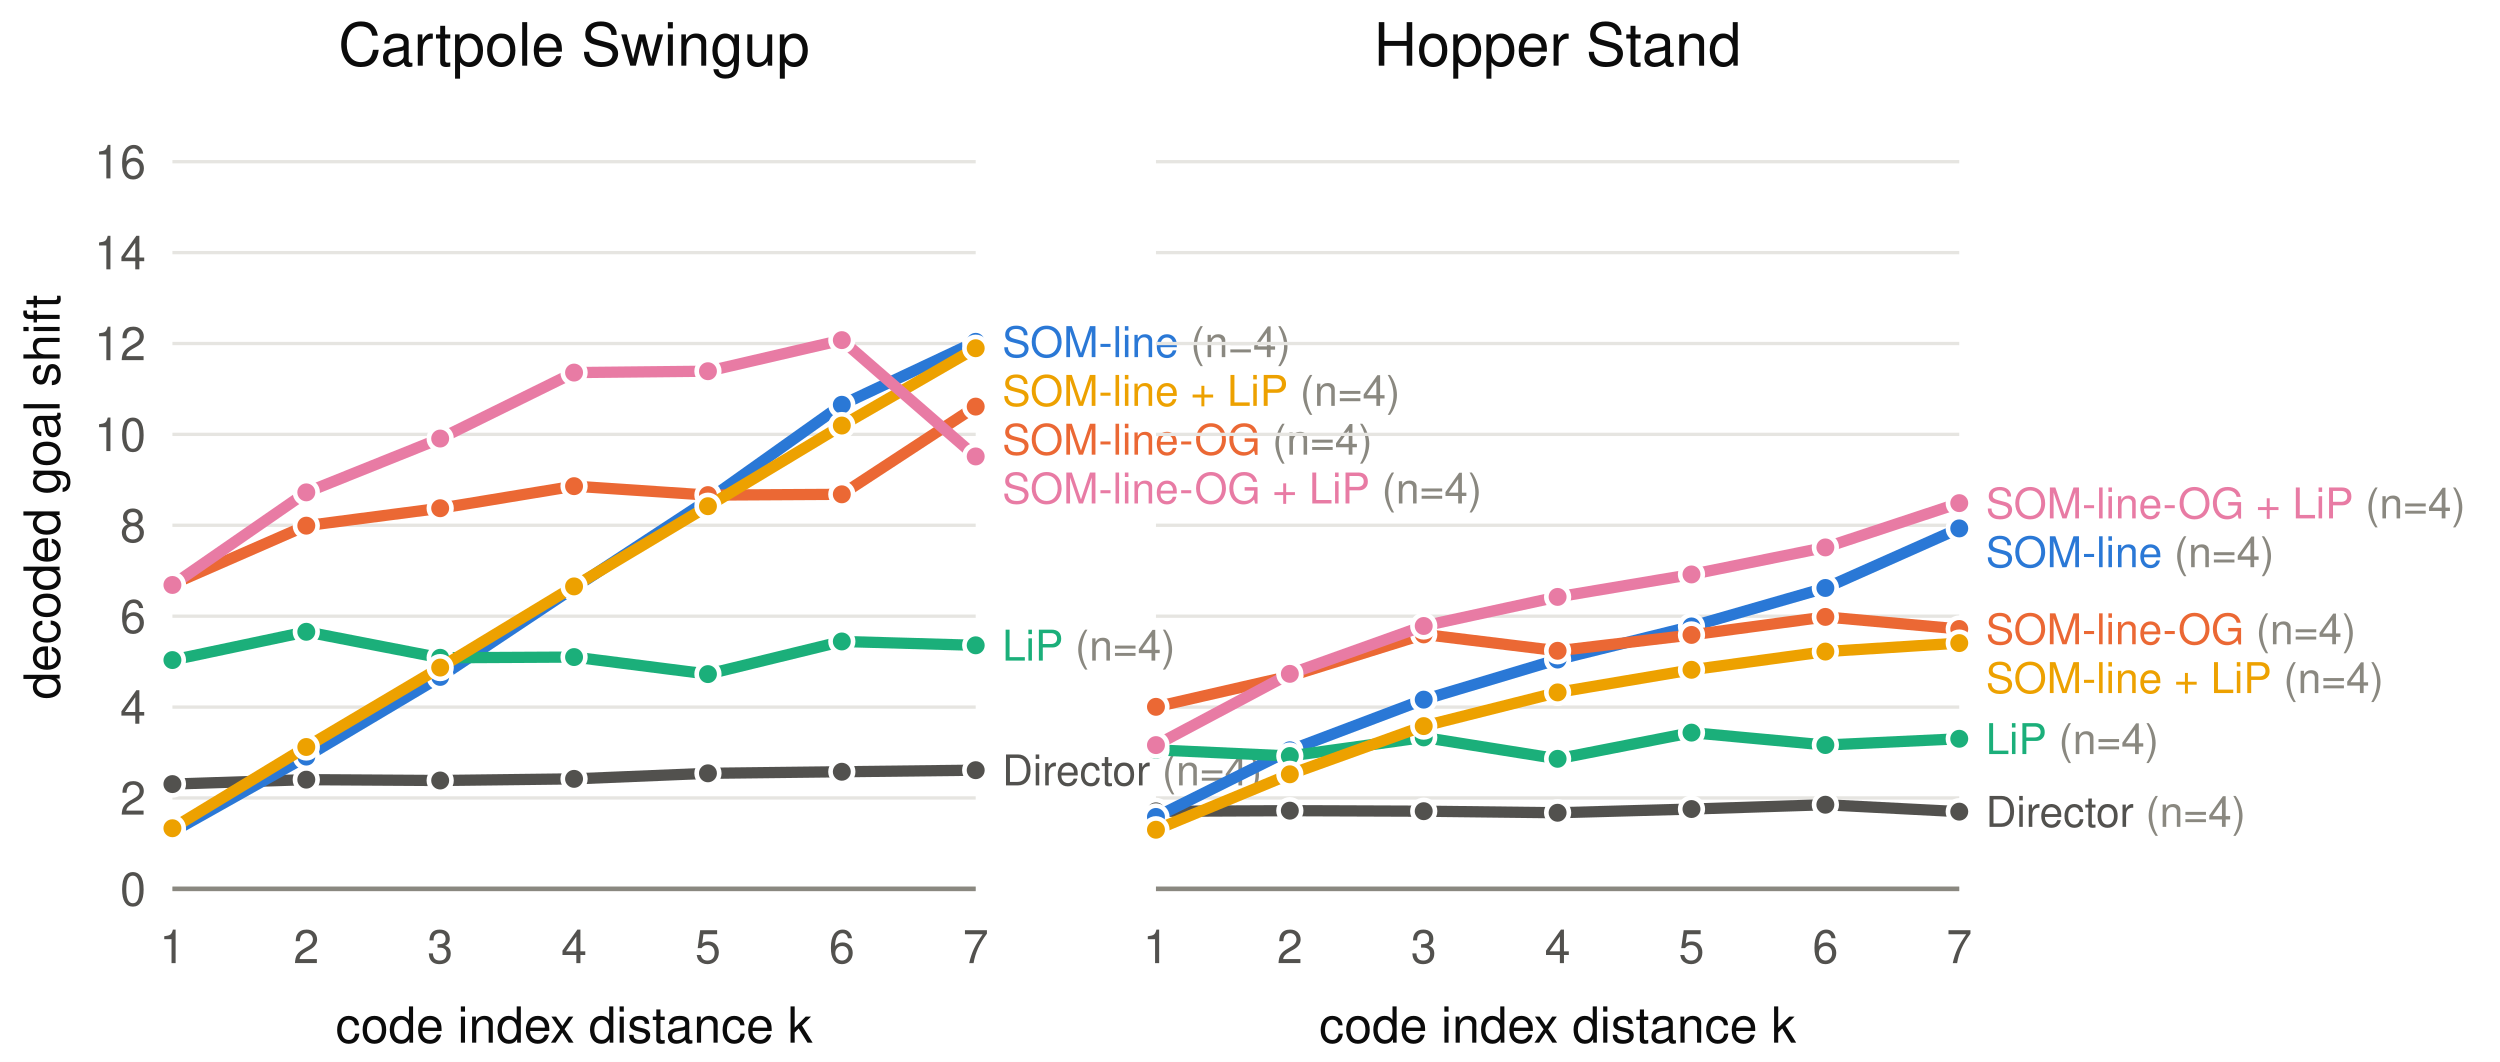
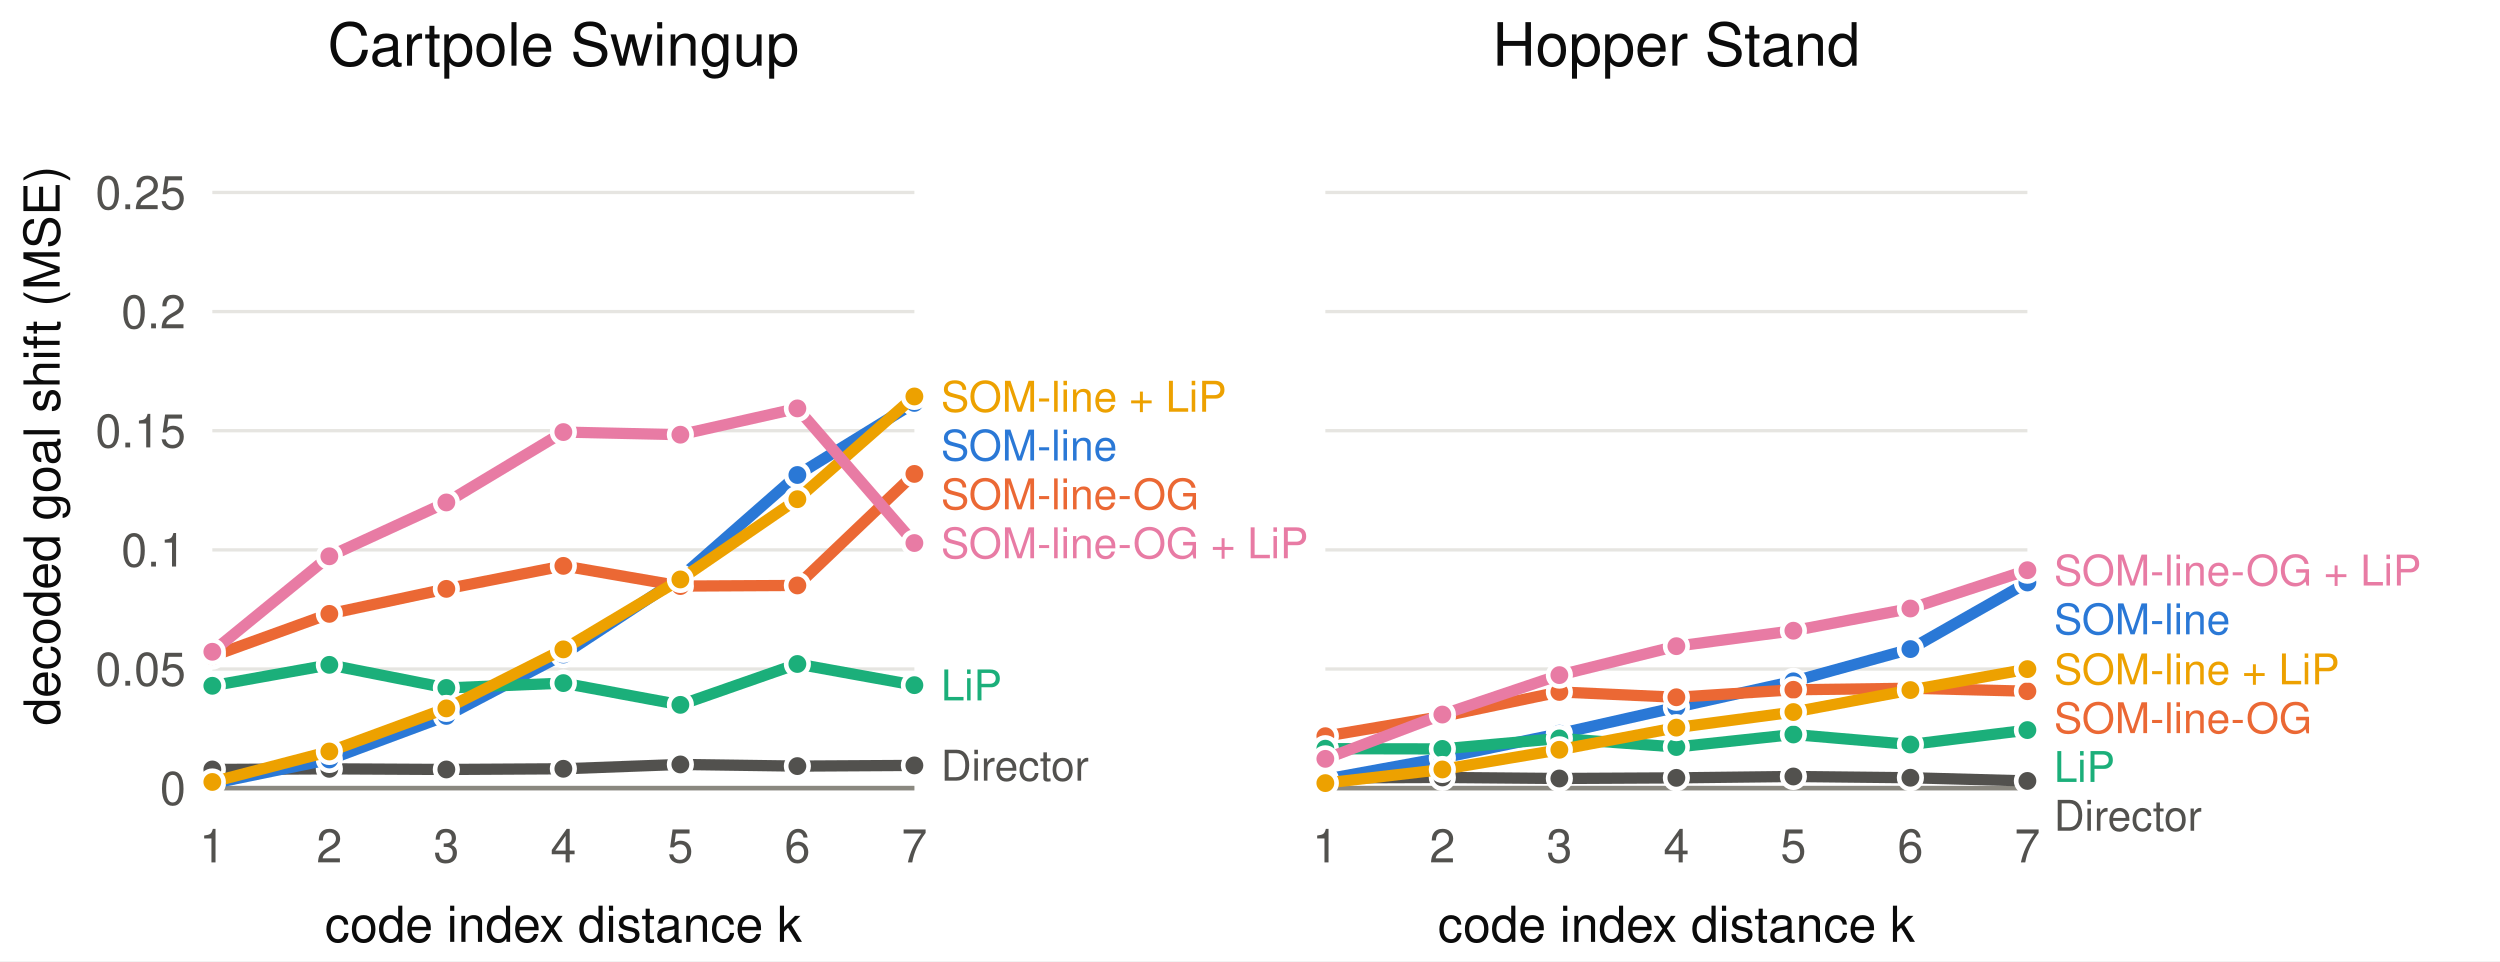
- <svg xmlns="http://www.w3.org/2000/svg" width="3828" height="1626" viewBox="0 0 3828 1626" font-family="Helvetica,Arial,sans-serif">
-   <rect x="0" y="0" width="3828" height="1626" fill="white" />
-   <text x="879.0" y="100.5" font-size="91.3" fill="#0b0b0b" text-anchor="middle">Cartpole Swingup</text>
-   <line x1="264.0" y1="1361.0" x2="1494.0" y2="1361.0" stroke="#e6e5e1" stroke-width="5.07" />
-   <text x="223.4" y="1386.6" font-size="71.0" fill="#52514e" text-anchor="end">0</text>
-   <line x1="264.0" y1="1221.8" x2="1494.0" y2="1221.8" stroke="#e6e5e1" stroke-width="5.07" />
-   <text x="223.4" y="1247.4" font-size="71.0" fill="#52514e" text-anchor="end">2</text>
-   <line x1="264.0" y1="1082.7" x2="1494.0" y2="1082.7" stroke="#e6e5e1" stroke-width="5.07" />
-   <text x="223.4" y="1108.2" font-size="71.0" fill="#52514e" text-anchor="end">4</text>
-   <line x1="264.0" y1="943.5" x2="1494.0" y2="943.5" stroke="#e6e5e1" stroke-width="5.07" />
-   <text x="223.4" y="969.1" font-size="71.0" fill="#52514e" text-anchor="end">6</text>
-   <line x1="264.0" y1="804.3" x2="1494.0" y2="804.3" stroke="#e6e5e1" stroke-width="5.07" />
-   <text x="223.4" y="829.9" font-size="71.0" fill="#52514e" text-anchor="end">8</text>
-   <line x1="264.0" y1="665.1" x2="1494.0" y2="665.1" stroke="#e6e5e1" stroke-width="5.07" />
-   <text x="223.4" y="690.7" font-size="71.0" fill="#52514e" text-anchor="end">10</text>
-   <line x1="264.0" y1="526.0" x2="1494.0" y2="526.0" stroke="#e6e5e1" stroke-width="5.07" />
-   <text x="223.4" y="551.5" font-size="71.0" fill="#52514e" text-anchor="end">12</text>
-   <line x1="264.0" y1="386.8" x2="1494.0" y2="386.8" stroke="#e6e5e1" stroke-width="5.07" />
-   <text x="223.4" y="412.4" font-size="71.0" fill="#52514e" text-anchor="end">14</text>
-   <line x1="264.0" y1="247.6" x2="1494.0" y2="247.6" stroke="#e6e5e1" stroke-width="5.07" />
-   <text x="223.4" y="273.2" font-size="71.0" fill="#52514e" text-anchor="end">16</text>
-   <text x="264.0" y="1474.7" font-size="71.0" fill="#52514e" text-anchor="middle">1</text>
-   <text x="469.0" y="1474.7" font-size="71.0" fill="#52514e" text-anchor="middle">2</text>
-   <text x="674.0" y="1474.7" font-size="71.0" fill="#52514e" text-anchor="middle">3</text>
-   <text x="879.0" y="1474.7" font-size="71.0" fill="#52514e" text-anchor="middle">4</text>
-   <text x="1084.0" y="1474.7" font-size="71.0" fill="#52514e" text-anchor="middle">5</text>
-   <text x="1289.0" y="1474.7" font-size="71.0" fill="#52514e" text-anchor="middle">6</text>
-   <text x="1494.0" y="1474.7" font-size="71.0" fill="#52514e" text-anchor="middle">7</text>
-   <text x="879.0" y="1596.5" font-size="76.1" fill="#0b0b0b" text-anchor="middle">code index distance k</text>
-   <text x="91.3" y="761.0" font-size="76.1" fill="#0b0b0b" text-anchor="middle" transform="rotate(-90 91.3 761.0)">decoded goal shift</text>
-   <line x1="264.0" y1="1361.0" x2="1494.0" y2="1361.0" stroke="#8a8880" stroke-width="7.10" />
-   <path d="M264.0,1200.6 L469.0,1193.8 L674.0,1195.1 L879.0,1192.6 L1084.0,1184.1 L1289.0,1181.7 L1494.0,1179.3" fill="none" stroke="#52514e" stroke-width="17.25" stroke-linejoin="round" />
-   <circle cx="264.0" cy="1200.6" r="17.3" fill="#52514e" stroke="white" stroke-width="7.10" />
-   <circle cx="469.0" cy="1193.8" r="17.3" fill="#52514e" stroke="white" stroke-width="7.10" />
-   <circle cx="674.0" cy="1195.1" r="17.3" fill="#52514e" stroke="white" stroke-width="7.10" />
-   <circle cx="879.0" cy="1192.6" r="17.3" fill="#52514e" stroke="white" stroke-width="7.10" />
-   <circle cx="1084.0" cy="1184.1" r="17.3" fill="#52514e" stroke="white" stroke-width="7.10" />
-   <circle cx="1289.0" cy="1181.7" r="17.3" fill="#52514e" stroke="white" stroke-width="7.10" />
-   <circle cx="1494.0" cy="1179.3" r="17.3" fill="#52514e" stroke="white" stroke-width="7.10" />
-   <path d="M264.0,1273.7 L469.0,1158.5 L674.0,1036.5 L879.0,899.9 L1084.0,765.5 L1289.0,619.8 L1494.0,523.4" fill="none" stroke="#2a78d6" stroke-width="17.25" stroke-linejoin="round" />
-   <circle cx="264.0" cy="1273.7" r="17.3" fill="#2a78d6" stroke="white" stroke-width="7.10" />
-   <circle cx="469.0" cy="1158.5" r="17.3" fill="#2a78d6" stroke="white" stroke-width="7.10" />
-   <circle cx="674.0" cy="1036.5" r="17.3" fill="#2a78d6" stroke="white" stroke-width="7.10" />
-   <circle cx="879.0" cy="899.9" r="17.3" fill="#2a78d6" stroke="white" stroke-width="7.10" />
-   <circle cx="1084.0" cy="765.5" r="17.3" fill="#2a78d6" stroke="white" stroke-width="7.10" />
-   <circle cx="1289.0" cy="619.8" r="17.3" fill="#2a78d6" stroke="white" stroke-width="7.10" />
-   <circle cx="1494.0" cy="523.4" r="17.3" fill="#2a78d6" stroke="white" stroke-width="7.10" />
-   <path d="M264.0,894.5 L469.0,804.9 L674.0,778.2 L879.0,744.4 L1084.0,758.1 L1289.0,756.9 L1494.0,622.6" fill="none" stroke="#eb6834" stroke-width="17.25" stroke-linejoin="round" />
-   <circle cx="264.0" cy="894.5" r="17.3" fill="#eb6834" stroke="white" stroke-width="7.10" />
-   <circle cx="469.0" cy="804.9" r="17.3" fill="#eb6834" stroke="white" stroke-width="7.10" />
-   <circle cx="674.0" cy="778.2" r="17.3" fill="#eb6834" stroke="white" stroke-width="7.10" />
-   <circle cx="879.0" cy="744.4" r="17.3" fill="#eb6834" stroke="white" stroke-width="7.10" />
-   <circle cx="1084.0" cy="758.1" r="17.3" fill="#eb6834" stroke="white" stroke-width="7.10" />
-   <circle cx="1289.0" cy="756.9" r="17.3" fill="#eb6834" stroke="white" stroke-width="7.10" />
-   <circle cx="1494.0" cy="622.6" r="17.3" fill="#eb6834" stroke="white" stroke-width="7.10" />
-   <path d="M264.0,1010.7 L469.0,967.4 L674.0,1007.2 L879.0,1006.1 L1084.0,1032.2 L1289.0,982.2 L1494.0,988.1" fill="none" stroke="#1baf7a" stroke-width="17.25" stroke-linejoin="round" />
-   <circle cx="264.0" cy="1010.7" r="17.3" fill="#1baf7a" stroke="white" stroke-width="7.10" />
-   <circle cx="469.0" cy="967.4" r="17.3" fill="#1baf7a" stroke="white" stroke-width="7.10" />
-   <circle cx="674.0" cy="1007.2" r="17.3" fill="#1baf7a" stroke="white" stroke-width="7.10" />
-   <circle cx="879.0" cy="1006.1" r="17.3" fill="#1baf7a" stroke="white" stroke-width="7.10" />
-   <circle cx="1084.0" cy="1032.2" r="17.3" fill="#1baf7a" stroke="white" stroke-width="7.10" />
-   <circle cx="1289.0" cy="982.2" r="17.3" fill="#1baf7a" stroke="white" stroke-width="7.10" />
-   <circle cx="1494.0" cy="988.1" r="17.3" fill="#1baf7a" stroke="white" stroke-width="7.10" />
-   <path d="M264.0,1268.2 L469.0,1143.8 L674.0,1022.2 L879.0,897.9 L1084.0,775.1 L1289.0,651.6 L1494.0,533.2" fill="none" stroke="#eda100" stroke-width="17.25" stroke-linejoin="round" />
-   <circle cx="264.0" cy="1268.2" r="17.3" fill="#eda100" stroke="white" stroke-width="7.10" />
-   <circle cx="469.0" cy="1143.8" r="17.3" fill="#eda100" stroke="white" stroke-width="7.10" />
-   <circle cx="674.0" cy="1022.2" r="17.3" fill="#eda100" stroke="white" stroke-width="7.10" />
-   <circle cx="879.0" cy="897.9" r="17.3" fill="#eda100" stroke="white" stroke-width="7.10" />
-   <circle cx="1084.0" cy="775.1" r="17.3" fill="#eda100" stroke="white" stroke-width="7.10" />
-   <circle cx="1289.0" cy="651.6" r="17.3" fill="#eda100" stroke="white" stroke-width="7.10" />
-   <circle cx="1494.0" cy="533.2" r="17.3" fill="#eda100" stroke="white" stroke-width="7.10" />
-   <path d="M264.0,895.7 L469.0,753.9 L674.0,671.5 L879.0,570.5 L1084.0,568.4 L1289.0,520.8 L1494.0,698.9" fill="none" stroke="#e87ba4" stroke-width="17.25" stroke-linejoin="round" />
-   <circle cx="264.0" cy="895.7" r="17.3" fill="#e87ba4" stroke="white" stroke-width="7.10" />
-   <circle cx="469.0" cy="753.9" r="17.3" fill="#e87ba4" stroke="white" stroke-width="7.10" />
-   <circle cx="674.0" cy="671.5" r="17.3" fill="#e87ba4" stroke="white" stroke-width="7.10" />
-   <circle cx="879.0" cy="570.5" r="17.3" fill="#e87ba4" stroke="white" stroke-width="7.10" />
-   <circle cx="1084.0" cy="568.4" r="17.3" fill="#e87ba4" stroke="white" stroke-width="7.10" />
-   <circle cx="1289.0" cy="520.8" r="17.3" fill="#e87ba4" stroke="white" stroke-width="7.10" />
-   <circle cx="1494.0" cy="698.9" r="17.3" fill="#e87ba4" stroke="white" stroke-width="7.10" />
-   <text xml:space="preserve" x="1534.6" y="546.8" font-size="65.0" fill="#2a78d6">SOM-line<tspan fill="#8a8880"> (n=4)</tspan>
-   </text>
-   <text xml:space="preserve" x="1534.6" y="621.5" font-size="65.0" fill="#eda100">SOM-line + LiP<tspan fill="#8a8880"> (n=4)</tspan>
-   </text>
-   <text xml:space="preserve" x="1534.6" y="696.2" font-size="65.0" fill="#eb6834">SOM-line-OG<tspan fill="#8a8880"> (n=4)</tspan>
-   </text>
-   <text xml:space="preserve" x="1534.6" y="770.9" font-size="65.0" fill="#e87ba4">SOM-line-OG + LiP<tspan fill="#8a8880"> (n=4)</tspan>
-   </text>
-   <text xml:space="preserve" x="1534.6" y="1011.5" font-size="65.0" fill="#1baf7a">LiP<tspan fill="#8a8880"> (n=4)</tspan>
-   </text>
-   <text xml:space="preserve" x="1534.6" y="1202.6" font-size="65.0" fill="#52514e">Director<tspan fill="#8a8880"> (n=4)</tspan>
-   </text>
-   <text x="2385.0" y="100.5" font-size="91.3" fill="#0b0b0b" text-anchor="middle">Hopper Stand</text>
-   <line x1="1770.0" y1="1361.0" x2="3000.0" y2="1361.0" stroke="#e6e5e1" stroke-width="5.07" />
-   <line x1="1770.0" y1="1221.8" x2="3000.0" y2="1221.8" stroke="#e6e5e1" stroke-width="5.07" />
-   <line x1="1770.0" y1="1082.7" x2="3000.0" y2="1082.7" stroke="#e6e5e1" stroke-width="5.07" />
-   <line x1="1770.0" y1="943.5" x2="3000.0" y2="943.5" stroke="#e6e5e1" stroke-width="5.07" />
-   <line x1="1770.0" y1="804.3" x2="3000.0" y2="804.3" stroke="#e6e5e1" stroke-width="5.07" />
-   <line x1="1770.0" y1="665.1" x2="3000.0" y2="665.1" stroke="#e6e5e1" stroke-width="5.07" />
-   <line x1="1770.0" y1="526.0" x2="3000.0" y2="526.0" stroke="#e6e5e1" stroke-width="5.07" />
-   <line x1="1770.0" y1="386.8" x2="3000.0" y2="386.8" stroke="#e6e5e1" stroke-width="5.07" />
-   <line x1="1770.0" y1="247.6" x2="3000.0" y2="247.6" stroke="#e6e5e1" stroke-width="5.07" />
-   <text x="1770.0" y="1474.7" font-size="71.0" fill="#52514e" text-anchor="middle">1</text>
-   <text x="1975.0" y="1474.7" font-size="71.0" fill="#52514e" text-anchor="middle">2</text>
-   <text x="2180.0" y="1474.7" font-size="71.0" fill="#52514e" text-anchor="middle">3</text>
-   <text x="2385.0" y="1474.7" font-size="71.0" fill="#52514e" text-anchor="middle">4</text>
-   <text x="2590.0" y="1474.7" font-size="71.0" fill="#52514e" text-anchor="middle">5</text>
-   <text x="2795.0" y="1474.7" font-size="71.0" fill="#52514e" text-anchor="middle">6</text>
-   <text x="3000.0" y="1474.7" font-size="71.0" fill="#52514e" text-anchor="middle">7</text>
-   <text x="2385.0" y="1596.5" font-size="76.1" fill="#0b0b0b" text-anchor="middle">code index distance k</text>
-   <line x1="1770.0" y1="1361.0" x2="3000.0" y2="1361.0" stroke="#8a8880" stroke-width="7.10" />
-   <path d="M1770.0,1242.3 L1975.0,1241.3 L2180.0,1242.1 L2385.0,1244.5 L2590.0,1238.8 L2795.0,1232.2 L3000.0,1242.8" fill="none" stroke="#52514e" stroke-width="17.25" stroke-linejoin="round" />
-   <circle cx="1770.0" cy="1242.3" r="17.3" fill="#52514e" stroke="white" stroke-width="7.10" />
-   <circle cx="1975.0" cy="1241.3" r="17.3" fill="#52514e" stroke="white" stroke-width="7.10" />
-   <circle cx="2180.0" cy="1242.1" r="17.3" fill="#52514e" stroke="white" stroke-width="7.10" />
-   <circle cx="2385.0" cy="1244.5" r="17.3" fill="#52514e" stroke="white" stroke-width="7.10" />
-   <circle cx="2590.0" cy="1238.8" r="17.3" fill="#52514e" stroke="white" stroke-width="7.10" />
-   <circle cx="2795.0" cy="1232.2" r="17.3" fill="#52514e" stroke="white" stroke-width="7.10" />
-   <circle cx="3000.0" cy="1242.8" r="17.3" fill="#52514e" stroke="white" stroke-width="7.10" />
-   <path d="M1770.0,1250.9 L1975.0,1148.8 L2180.0,1071.3 L2385.0,1009.9 L2590.0,959.2 L2795.0,900.3 L3000.0,809.1" fill="none" stroke="#2a78d6" stroke-width="17.25" stroke-linejoin="round" />
-   <circle cx="1770.0" cy="1250.9" r="17.3" fill="#2a78d6" stroke="white" stroke-width="7.10" />
-   <circle cx="1975.0" cy="1148.8" r="17.3" fill="#2a78d6" stroke="white" stroke-width="7.10" />
-   <circle cx="2180.0" cy="1071.3" r="17.3" fill="#2a78d6" stroke="white" stroke-width="7.10" />
-   <circle cx="2385.0" cy="1009.9" r="17.3" fill="#2a78d6" stroke="white" stroke-width="7.10" />
-   <circle cx="2590.0" cy="959.2" r="17.3" fill="#2a78d6" stroke="white" stroke-width="7.10" />
-   <circle cx="2795.0" cy="900.3" r="17.3" fill="#2a78d6" stroke="white" stroke-width="7.10" />
-   <circle cx="3000.0" cy="809.1" r="17.3" fill="#2a78d6" stroke="white" stroke-width="7.10" />
-   <path d="M1770.0,1082.3 L1975.0,1035.3 L2180.0,971.4 L2385.0,996.5 L2590.0,972.2 L2795.0,944.6 L3000.0,963.1" fill="none" stroke="#eb6834" stroke-width="17.25" stroke-linejoin="round" />
-   <circle cx="1770.0" cy="1082.3" r="17.3" fill="#eb6834" stroke="white" stroke-width="7.10" />
-   <circle cx="1975.0" cy="1035.3" r="17.3" fill="#eb6834" stroke="white" stroke-width="7.10" />
-   <circle cx="2180.0" cy="971.4" r="17.3" fill="#eb6834" stroke="white" stroke-width="7.10" />
-   <circle cx="2385.0" cy="996.5" r="17.3" fill="#eb6834" stroke="white" stroke-width="7.10" />
-   <circle cx="2590.0" cy="972.2" r="17.3" fill="#eb6834" stroke="white" stroke-width="7.10" />
-   <circle cx="2795.0" cy="944.6" r="17.3" fill="#eb6834" stroke="white" stroke-width="7.10" />
-   <circle cx="3000.0" cy="963.1" r="17.3" fill="#eb6834" stroke="white" stroke-width="7.10" />
-   <path d="M1770.0,1148.2 L1975.0,1157.6 L2180.0,1129.1 L2385.0,1161.9 L2590.0,1121.8 L2795.0,1140.8 L3000.0,1131.2" fill="none" stroke="#1baf7a" stroke-width="17.25" stroke-linejoin="round" />
-   <circle cx="1770.0" cy="1148.2" r="17.3" fill="#1baf7a" stroke="white" stroke-width="7.10" />
-   <circle cx="1975.0" cy="1157.6" r="17.3" fill="#1baf7a" stroke="white" stroke-width="7.10" />
-   <circle cx="2180.0" cy="1129.1" r="17.3" fill="#1baf7a" stroke="white" stroke-width="7.10" />
-   <circle cx="2385.0" cy="1161.9" r="17.3" fill="#1baf7a" stroke="white" stroke-width="7.10" />
-   <circle cx="2590.0" cy="1121.8" r="17.3" fill="#1baf7a" stroke="white" stroke-width="7.10" />
-   <circle cx="2795.0" cy="1140.8" r="17.3" fill="#1baf7a" stroke="white" stroke-width="7.10" />
-   <circle cx="3000.0" cy="1131.2" r="17.3" fill="#1baf7a" stroke="white" stroke-width="7.10" />
-   <path d="M1770.0,1270.5 L1975.0,1185.6 L2180.0,1111.8 L2385.0,1060.2 L2590.0,1025.6 L2795.0,997.7 L3000.0,984.7" fill="none" stroke="#eda100" stroke-width="17.25" stroke-linejoin="round" />
-   <circle cx="1770.0" cy="1270.5" r="17.3" fill="#eda100" stroke="white" stroke-width="7.10" />
-   <circle cx="1975.0" cy="1185.6" r="17.3" fill="#eda100" stroke="white" stroke-width="7.10" />
-   <circle cx="2180.0" cy="1111.8" r="17.3" fill="#eda100" stroke="white" stroke-width="7.10" />
-   <circle cx="2385.0" cy="1060.2" r="17.3" fill="#eda100" stroke="white" stroke-width="7.10" />
-   <circle cx="2590.0" cy="1025.6" r="17.3" fill="#eda100" stroke="white" stroke-width="7.10" />
-   <circle cx="2795.0" cy="997.7" r="17.3" fill="#eda100" stroke="white" stroke-width="7.10" />
-   <circle cx="3000.0" cy="984.7" r="17.3" fill="#eda100" stroke="white" stroke-width="7.10" />
-   <path d="M1770.0,1140.9 L1975.0,1031.8 L2180.0,958.5 L2385.0,914.0 L2590.0,879.6 L2795.0,838.2 L3000.0,770.4" fill="none" stroke="#e87ba4" stroke-width="17.25" stroke-linejoin="round" />
-   <circle cx="1770.0" cy="1140.9" r="17.3" fill="#e87ba4" stroke="white" stroke-width="7.10" />
-   <circle cx="1975.0" cy="1031.8" r="17.3" fill="#e87ba4" stroke="white" stroke-width="7.10" />
-   <circle cx="2180.0" cy="958.5" r="17.3" fill="#e87ba4" stroke="white" stroke-width="7.10" />
-   <circle cx="2385.0" cy="914.0" r="17.3" fill="#e87ba4" stroke="white" stroke-width="7.10" />
-   <circle cx="2590.0" cy="879.6" r="17.3" fill="#e87ba4" stroke="white" stroke-width="7.10" />
-   <circle cx="2795.0" cy="838.2" r="17.3" fill="#e87ba4" stroke="white" stroke-width="7.10" />
-   <circle cx="3000.0" cy="770.4" r="17.3" fill="#e87ba4" stroke="white" stroke-width="7.10" />
-   <text xml:space="preserve" x="3040.6" y="793.8" font-size="65.0" fill="#e87ba4">SOM-line-OG + LiP<tspan fill="#8a8880"> (n=4)</tspan>
-   </text>
-   <text xml:space="preserve" x="3040.6" y="868.5" font-size="65.0" fill="#2a78d6">SOM-line<tspan fill="#8a8880"> (n=4)</tspan>
-   </text>
-   <text xml:space="preserve" x="3040.6" y="986.5" font-size="65.0" fill="#eb6834">SOM-line-OG<tspan fill="#8a8880"> (n=4)</tspan>
-   </text>
-   <text xml:space="preserve" x="3040.6" y="1061.2" font-size="65.0" fill="#eda100">SOM-line + LiP<tspan fill="#8a8880"> (n=4)</tspan>
-   </text>
-   <text xml:space="preserve" x="3040.6" y="1154.6" font-size="65.0" fill="#1baf7a">LiP<tspan fill="#8a8880"> (n=4)</tspan>
-   </text>
-   <text xml:space="preserve" x="3040.6" y="1266.1" font-size="65.0" fill="#52514e">Director<tspan fill="#8a8880"> (n=4)</tspan>
-   </text>
+ <svg xmlns="http://www.w3.org/2000/svg" width="4380" height="1684" viewBox="0 0 4380 1684" font-family="Helvetica,Arial,sans-serif">
+   <rect x="0" y="0" width="4380" height="1684" fill="white" />
+   <text x="987.0" y="115.0" font-size="104.5" fill="#0b0b0b" text-anchor="middle">Cartpole Swingup</text>
+   <line x1="372.0" y1="1380.8" x2="1602.0" y2="1380.8" stroke="#e6e5e1" stroke-width="5.81" />
+   <text x="325.5" y="1410.0" font-size="81.3" fill="#52514e" text-anchor="end">0</text>
+   <line x1="372.0" y1="1172.1" x2="1602.0" y2="1172.1" stroke="#e6e5e1" stroke-width="5.81" />
+   <text x="325.5" y="1201.3" font-size="81.3" fill="#52514e" text-anchor="end">0.05</text>
+   <line x1="372.0" y1="963.4" x2="1602.0" y2="963.4" stroke="#e6e5e1" stroke-width="5.81" />
+   <text x="325.5" y="992.6" font-size="81.3" fill="#52514e" text-anchor="end">0.1</text>
+   <line x1="372.0" y1="754.6" x2="1602.0" y2="754.6" stroke="#e6e5e1" stroke-width="5.81" />
+   <text x="325.5" y="783.9" font-size="81.3" fill="#52514e" text-anchor="end">0.15</text>
+   <line x1="372.0" y1="545.9" x2="1602.0" y2="545.9" stroke="#e6e5e1" stroke-width="5.81" />
+   <text x="325.5" y="575.2" font-size="81.3" fill="#52514e" text-anchor="end">0.2</text>
+   <line x1="372.0" y1="337.2" x2="1602.0" y2="337.2" stroke="#e6e5e1" stroke-width="5.81" />
+   <text x="325.5" y="366.5" font-size="81.3" fill="#52514e" text-anchor="end">0.25</text>
+   <text x="372.0" y="1510.9" font-size="81.3" fill="#52514e" text-anchor="middle">1</text>
+   <text x="577.0" y="1510.9" font-size="81.3" fill="#52514e" text-anchor="middle">2</text>
+   <text x="782.0" y="1510.9" font-size="81.3" fill="#52514e" text-anchor="middle">3</text>
+   <text x="987.0" y="1510.9" font-size="81.3" fill="#52514e" text-anchor="middle">4</text>
+   <text x="1192.0" y="1510.9" font-size="81.3" fill="#52514e" text-anchor="middle">5</text>
+   <text x="1397.0" y="1510.9" font-size="81.3" fill="#52514e" text-anchor="middle">6</text>
+   <text x="1602.0" y="1510.9" font-size="81.3" fill="#52514e" text-anchor="middle">7</text>
+   <text x="987.0" y="1650.2" font-size="87.1" fill="#0b0b0b" text-anchor="middle">code index distance k</text>
+   <text x="104.5" y="780.8" font-size="87.1" fill="#0b0b0b" text-anchor="middle" transform="rotate(-90 104.5 780.8)">decoded goal shift (MSE)</text>
+   <line x1="372.0" y1="1380.8" x2="1602.0" y2="1380.8" stroke="#8a8880" stroke-width="8.13" />
+   <path d="M372.0,1348.1 L577.0,1347.0 L782.0,1348.1 L987.0,1346.9 L1192.0,1339.3 L1397.0,1342.2 L1602.0,1341.0" fill="none" stroke="#52514e" stroke-width="19.74" stroke-linejoin="round" />
+   <circle cx="372.0" cy="1348.1" r="19.7" fill="#52514e" stroke="white" stroke-width="8.13" />
+   <circle cx="577.0" cy="1347.0" r="19.7" fill="#52514e" stroke="white" stroke-width="8.13" />
+   <circle cx="782.0" cy="1348.1" r="19.7" fill="#52514e" stroke="white" stroke-width="8.13" />
+   <circle cx="987.0" cy="1346.9" r="19.7" fill="#52514e" stroke="white" stroke-width="8.13" />
+   <circle cx="1192.0" cy="1339.3" r="19.7" fill="#52514e" stroke="white" stroke-width="8.13" />
+   <circle cx="1397.0" cy="1342.2" r="19.7" fill="#52514e" stroke="white" stroke-width="8.13" />
+   <circle cx="1602.0" cy="1341.0" r="19.7" fill="#52514e" stroke="white" stroke-width="8.13" />
+   <path d="M372.0,1372.7 L577.0,1330.6 L782.0,1254.3 L987.0,1146.8 L1192.0,1011.9 L1397.0,832.2 L1602.0,705.9" fill="none" stroke="#2a78d6" stroke-width="19.74" stroke-linejoin="round" />
+   <circle cx="372.0" cy="1372.7" r="19.7" fill="#2a78d6" stroke="white" stroke-width="8.13" />
+   <circle cx="577.0" cy="1330.6" r="19.7" fill="#2a78d6" stroke="white" stroke-width="8.13" />
+   <circle cx="782.0" cy="1254.3" r="19.7" fill="#2a78d6" stroke="white" stroke-width="8.13" />
+   <circle cx="987.0" cy="1146.8" r="19.7" fill="#2a78d6" stroke="white" stroke-width="8.13" />
+   <circle cx="1192.0" cy="1011.9" r="19.7" fill="#2a78d6" stroke="white" stroke-width="8.13" />
+   <circle cx="1397.0" cy="832.2" r="19.7" fill="#2a78d6" stroke="white" stroke-width="8.13" />
+   <circle cx="1602.0" cy="705.9" r="19.7" fill="#2a78d6" stroke="white" stroke-width="8.13" />
+   <path d="M372.0,1149.6 L577.0,1075.5 L782.0,1031.7 L987.0,991.4 L1192.0,1026.8 L1397.0,1025.7 L1602.0,830.3" fill="none" stroke="#eb6834" stroke-width="19.74" stroke-linejoin="round" />
+   <circle cx="372.0" cy="1149.6" r="19.7" fill="#eb6834" stroke="white" stroke-width="8.13" />
+   <circle cx="577.0" cy="1075.5" r="19.7" fill="#eb6834" stroke="white" stroke-width="8.13" />
+   <circle cx="782.0" cy="1031.7" r="19.7" fill="#eb6834" stroke="white" stroke-width="8.13" />
+   <circle cx="987.0" cy="991.4" r="19.7" fill="#eb6834" stroke="white" stroke-width="8.13" />
+   <circle cx="1192.0" cy="1026.8" r="19.7" fill="#eb6834" stroke="white" stroke-width="8.13" />
+   <circle cx="1397.0" cy="1025.7" r="19.7" fill="#eb6834" stroke="white" stroke-width="8.13" />
+   <circle cx="1602.0" cy="830.3" r="19.7" fill="#eb6834" stroke="white" stroke-width="8.13" />
+   <path d="M372.0,1201.5 L577.0,1164.8 L782.0,1205.3 L987.0,1196.8 L1192.0,1234.9 L1397.0,1163.3 L1602.0,1200.4" fill="none" stroke="#1baf7a" stroke-width="19.74" stroke-linejoin="round" />
+   <circle cx="372.0" cy="1201.5" r="19.7" fill="#1baf7a" stroke="white" stroke-width="8.13" />
+   <circle cx="577.0" cy="1164.8" r="19.7" fill="#1baf7a" stroke="white" stroke-width="8.13" />
+   <circle cx="782.0" cy="1205.3" r="19.7" fill="#1baf7a" stroke="white" stroke-width="8.13" />
+   <circle cx="987.0" cy="1196.8" r="19.7" fill="#1baf7a" stroke="white" stroke-width="8.13" />
+   <circle cx="1192.0" cy="1234.9" r="19.7" fill="#1baf7a" stroke="white" stroke-width="8.13" />
+   <circle cx="1397.0" cy="1163.3" r="19.7" fill="#1baf7a" stroke="white" stroke-width="8.13" />
+   <circle cx="1602.0" cy="1200.4" r="19.7" fill="#1baf7a" stroke="white" stroke-width="8.13" />
+   <path d="M372.0,1370.0 L577.0,1316.6 L782.0,1241.1 L987.0,1137.7 L1192.0,1015.2 L1397.0,874.6 L1602.0,694.6" fill="none" stroke="#eda100" stroke-width="19.74" stroke-linejoin="round" />
+   <circle cx="372.0" cy="1370.0" r="19.7" fill="#eda100" stroke="white" stroke-width="8.13" />
+   <circle cx="577.0" cy="1316.6" r="19.7" fill="#eda100" stroke="white" stroke-width="8.13" />
+   <circle cx="782.0" cy="1241.1" r="19.7" fill="#eda100" stroke="white" stroke-width="8.13" />
+   <circle cx="987.0" cy="1137.7" r="19.7" fill="#eda100" stroke="white" stroke-width="8.13" />
+   <circle cx="1192.0" cy="1015.2" r="19.7" fill="#eda100" stroke="white" stroke-width="8.13" />
+   <circle cx="1397.0" cy="874.6" r="19.7" fill="#eda100" stroke="white" stroke-width="8.13" />
+   <circle cx="1602.0" cy="694.6" r="19.7" fill="#eda100" stroke="white" stroke-width="8.13" />
+   <path d="M372.0,1141.9 L577.0,974.6 L782.0,880.3 L987.0,757.0 L1192.0,761.6 L1397.0,715.5 L1602.0,951.4" fill="none" stroke="#e87ba4" stroke-width="19.74" stroke-linejoin="round" />
+   <circle cx="372.0" cy="1141.9" r="19.7" fill="#e87ba4" stroke="white" stroke-width="8.13" />
+   <circle cx="577.0" cy="974.6" r="19.7" fill="#e87ba4" stroke="white" stroke-width="8.13" />
+   <circle cx="782.0" cy="880.3" r="19.7" fill="#e87ba4" stroke="white" stroke-width="8.13" />
+   <circle cx="987.0" cy="757.0" r="19.7" fill="#e87ba4" stroke="white" stroke-width="8.13" />
+   <circle cx="1192.0" cy="761.6" r="19.7" fill="#e87ba4" stroke="white" stroke-width="8.13" />
+   <circle cx="1397.0" cy="715.5" r="19.7" fill="#e87ba4" stroke="white" stroke-width="8.13" />
+   <circle cx="1602.0" cy="951.4" r="19.7" fill="#e87ba4" stroke="white" stroke-width="8.13" />
+   <text xml:space="preserve" x="1648.5" y="721.3" font-size="74.3" fill="#eda100">SOM-line + LiP</text>
+   <text xml:space="preserve" x="1648.5" y="806.8" font-size="74.3" fill="#2a78d6">SOM-line</text>
+   <text xml:space="preserve" x="1648.5" y="892.3" font-size="74.3" fill="#eb6834">SOM-line-OG</text>
+   <text xml:space="preserve" x="1648.5" y="978.1" font-size="74.3" fill="#e87ba4">SOM-line-OG + LiP</text>
+   <text xml:space="preserve" x="1648.5" y="1227.1" font-size="74.3" fill="#1baf7a">LiP</text>
+   <text xml:space="preserve" x="1648.5" y="1367.7" font-size="74.3" fill="#52514e">Director</text>
+   <text x="2937.0" y="115.0" font-size="104.5" fill="#0b0b0b" text-anchor="middle">Hopper Stand</text>
+   <line x1="2322.0" y1="1380.8" x2="3552.0" y2="1380.8" stroke="#e6e5e1" stroke-width="5.81" />
+   <line x1="2322.0" y1="1172.1" x2="3552.0" y2="1172.1" stroke="#e6e5e1" stroke-width="5.81" />
+   <line x1="2322.0" y1="963.4" x2="3552.0" y2="963.4" stroke="#e6e5e1" stroke-width="5.81" />
+   <line x1="2322.0" y1="754.6" x2="3552.0" y2="754.6" stroke="#e6e5e1" stroke-width="5.81" />
+   <line x1="2322.0" y1="545.9" x2="3552.0" y2="545.9" stroke="#e6e5e1" stroke-width="5.81" />
+   <line x1="2322.0" y1="337.2" x2="3552.0" y2="337.2" stroke="#e6e5e1" stroke-width="5.81" />
+   <text x="2322.0" y="1510.9" font-size="81.3" fill="#52514e" text-anchor="middle">1</text>
+   <text x="2527.0" y="1510.9" font-size="81.3" fill="#52514e" text-anchor="middle">2</text>
+   <text x="2732.0" y="1510.9" font-size="81.3" fill="#52514e" text-anchor="middle">3</text>
+   <text x="2937.0" y="1510.9" font-size="81.3" fill="#52514e" text-anchor="middle">4</text>
+   <text x="3142.0" y="1510.9" font-size="81.3" fill="#52514e" text-anchor="middle">5</text>
+   <text x="3347.0" y="1510.9" font-size="81.3" fill="#52514e" text-anchor="middle">6</text>
+   <text x="3552.0" y="1510.9" font-size="81.3" fill="#52514e" text-anchor="middle">7</text>
+   <text x="2937.0" y="1650.2" font-size="87.1" fill="#0b0b0b" text-anchor="middle">code index distance k</text>
+   <line x1="2322.0" y1="1380.8" x2="3552.0" y2="1380.8" stroke="#8a8880" stroke-width="8.13" />
+   <path d="M2322.0,1362.9 L2527.0,1362.1 L2732.0,1363.9 L2937.0,1362.8 L3142.0,1360.4 L3347.0,1362.6 L3552.0,1368.2" fill="none" stroke="#52514e" stroke-width="19.74" stroke-linejoin="round" />
+   <circle cx="2322.0" cy="1362.9" r="19.7" fill="#52514e" stroke="white" stroke-width="8.13" />
+   <circle cx="2527.0" cy="1362.1" r="19.7" fill="#52514e" stroke="white" stroke-width="8.13" />
+   <circle cx="2732.0" cy="1363.9" r="19.7" fill="#52514e" stroke="white" stroke-width="8.13" />
+   <circle cx="2937.0" cy="1362.8" r="19.7" fill="#52514e" stroke="white" stroke-width="8.13" />
+   <circle cx="3142.0" cy="1360.4" r="19.7" fill="#52514e" stroke="white" stroke-width="8.13" />
+   <circle cx="3347.0" cy="1362.6" r="19.7" fill="#52514e" stroke="white" stroke-width="8.13" />
+   <circle cx="3552.0" cy="1368.2" r="19.7" fill="#52514e" stroke="white" stroke-width="8.13" />
+   <path d="M2322.0,1365.3 L2527.0,1327.9 L2732.0,1285.4 L2937.0,1239.2 L3142.0,1193.7 L3347.0,1137.2 L3552.0,1020.5" fill="none" stroke="#2a78d6" stroke-width="19.74" stroke-linejoin="round" />
+   <circle cx="2322.0" cy="1365.3" r="19.7" fill="#2a78d6" stroke="white" stroke-width="8.13" />
+   <circle cx="2527.0" cy="1327.9" r="19.7" fill="#2a78d6" stroke="white" stroke-width="8.13" />
+   <circle cx="2732.0" cy="1285.4" r="19.7" fill="#2a78d6" stroke="white" stroke-width="8.13" />
+   <circle cx="2937.0" cy="1239.2" r="19.7" fill="#2a78d6" stroke="white" stroke-width="8.13" />
+   <circle cx="3142.0" cy="1193.7" r="19.7" fill="#2a78d6" stroke="white" stroke-width="8.13" />
+   <circle cx="3347.0" cy="1137.2" r="19.7" fill="#2a78d6" stroke="white" stroke-width="8.13" />
+   <circle cx="3552.0" cy="1020.5" r="19.7" fill="#2a78d6" stroke="white" stroke-width="8.13" />
+   <path d="M2322.0,1289.8 L2527.0,1255.1 L2732.0,1212.3 L2937.0,1221.6 L3142.0,1208.5 L3347.0,1205.8 L3552.0,1211.0" fill="none" stroke="#eb6834" stroke-width="19.74" stroke-linejoin="round" />
+   <circle cx="2322.0" cy="1289.8" r="19.7" fill="#eb6834" stroke="white" stroke-width="8.13" />
+   <circle cx="2527.0" cy="1255.1" r="19.7" fill="#eb6834" stroke="white" stroke-width="8.13" />
+   <circle cx="2732.0" cy="1212.3" r="19.7" fill="#eb6834" stroke="white" stroke-width="8.13" />
+   <circle cx="2937.0" cy="1221.6" r="19.7" fill="#eb6834" stroke="white" stroke-width="8.13" />
+   <circle cx="3142.0" cy="1208.5" r="19.7" fill="#eb6834" stroke="white" stroke-width="8.13" />
+   <circle cx="3347.0" cy="1205.8" r="19.7" fill="#eb6834" stroke="white" stroke-width="8.13" />
+   <circle cx="3552.0" cy="1211.0" r="19.7" fill="#eb6834" stroke="white" stroke-width="8.13" />
+   <path d="M2322.0,1311.7 L2527.0,1312.1 L2732.0,1293.7 L2937.0,1308.8 L3142.0,1286.8 L3347.0,1304.4 L3552.0,1279.1" fill="none" stroke="#1baf7a" stroke-width="19.74" stroke-linejoin="round" />
+   <circle cx="2322.0" cy="1311.7" r="19.7" fill="#1baf7a" stroke="white" stroke-width="8.13" />
+   <circle cx="2527.0" cy="1312.1" r="19.7" fill="#1baf7a" stroke="white" stroke-width="8.13" />
+   <circle cx="2732.0" cy="1293.7" r="19.7" fill="#1baf7a" stroke="white" stroke-width="8.13" />
+   <circle cx="2937.0" cy="1308.8" r="19.7" fill="#1baf7a" stroke="white" stroke-width="8.13" />
+   <circle cx="3142.0" cy="1286.8" r="19.7" fill="#1baf7a" stroke="white" stroke-width="8.13" />
+   <circle cx="3347.0" cy="1304.4" r="19.7" fill="#1baf7a" stroke="white" stroke-width="8.13" />
+   <circle cx="3552.0" cy="1279.1" r="19.7" fill="#1baf7a" stroke="white" stroke-width="8.13" />
+   <path d="M2322.0,1372.0 L2527.0,1348.1 L2732.0,1313.6 L2937.0,1274.8 L3142.0,1247.5 L3347.0,1209.0 L3552.0,1172.3" fill="none" stroke="#eda100" stroke-width="19.74" stroke-linejoin="round" />
+   <circle cx="2322.0" cy="1372.0" r="19.7" fill="#eda100" stroke="white" stroke-width="8.13" />
+   <circle cx="2527.0" cy="1348.1" r="19.7" fill="#eda100" stroke="white" stroke-width="8.13" />
+   <circle cx="2732.0" cy="1313.6" r="19.7" fill="#eda100" stroke="white" stroke-width="8.13" />
+   <circle cx="2937.0" cy="1274.8" r="19.7" fill="#eda100" stroke="white" stroke-width="8.13" />
+   <circle cx="3142.0" cy="1247.5" r="19.7" fill="#eda100" stroke="white" stroke-width="8.13" />
+   <circle cx="3347.0" cy="1209.0" r="19.7" fill="#eda100" stroke="white" stroke-width="8.13" />
+   <circle cx="3552.0" cy="1172.3" r="19.7" fill="#eda100" stroke="white" stroke-width="8.13" />
+   <path d="M2322.0,1329.5 L2527.0,1251.9 L2732.0,1182.8 L2937.0,1132.1 L3142.0,1105.0 L3347.0,1066.1 L3552.0,999.0" fill="none" stroke="#e87ba4" stroke-width="19.74" stroke-linejoin="round" />
+   <circle cx="2322.0" cy="1329.5" r="19.7" fill="#e87ba4" stroke="white" stroke-width="8.13" />
+   <circle cx="2527.0" cy="1251.9" r="19.7" fill="#e87ba4" stroke="white" stroke-width="8.13" />
+   <circle cx="2732.0" cy="1182.8" r="19.7" fill="#e87ba4" stroke="white" stroke-width="8.13" />
+   <circle cx="2937.0" cy="1132.1" r="19.7" fill="#e87ba4" stroke="white" stroke-width="8.13" />
+   <circle cx="3142.0" cy="1105.0" r="19.7" fill="#e87ba4" stroke="white" stroke-width="8.13" />
+   <circle cx="3347.0" cy="1066.1" r="19.7" fill="#e87ba4" stroke="white" stroke-width="8.13" />
+   <circle cx="3552.0" cy="999.0" r="19.7" fill="#e87ba4" stroke="white" stroke-width="8.13" />
+   <text xml:space="preserve" x="3598.5" y="1025.8" font-size="74.3" fill="#e87ba4">SOM-line-OG + LiP</text>
+   <text xml:space="preserve" x="3598.5" y="1111.3" font-size="74.3" fill="#2a78d6">SOM-line</text>
+   <text xml:space="preserve" x="3598.5" y="1199.0" font-size="74.3" fill="#eda100">SOM-line + LiP</text>
+   <text xml:space="preserve" x="3598.5" y="1284.5" font-size="74.3" fill="#eb6834">SOM-line-OG</text>
+   <text xml:space="preserve" x="3598.5" y="1370.0" font-size="74.3" fill="#1baf7a">LiP</text>
+   <text xml:space="preserve" x="3598.5" y="1455.5" font-size="74.3" fill="#52514e">Director</text>
</svg>
